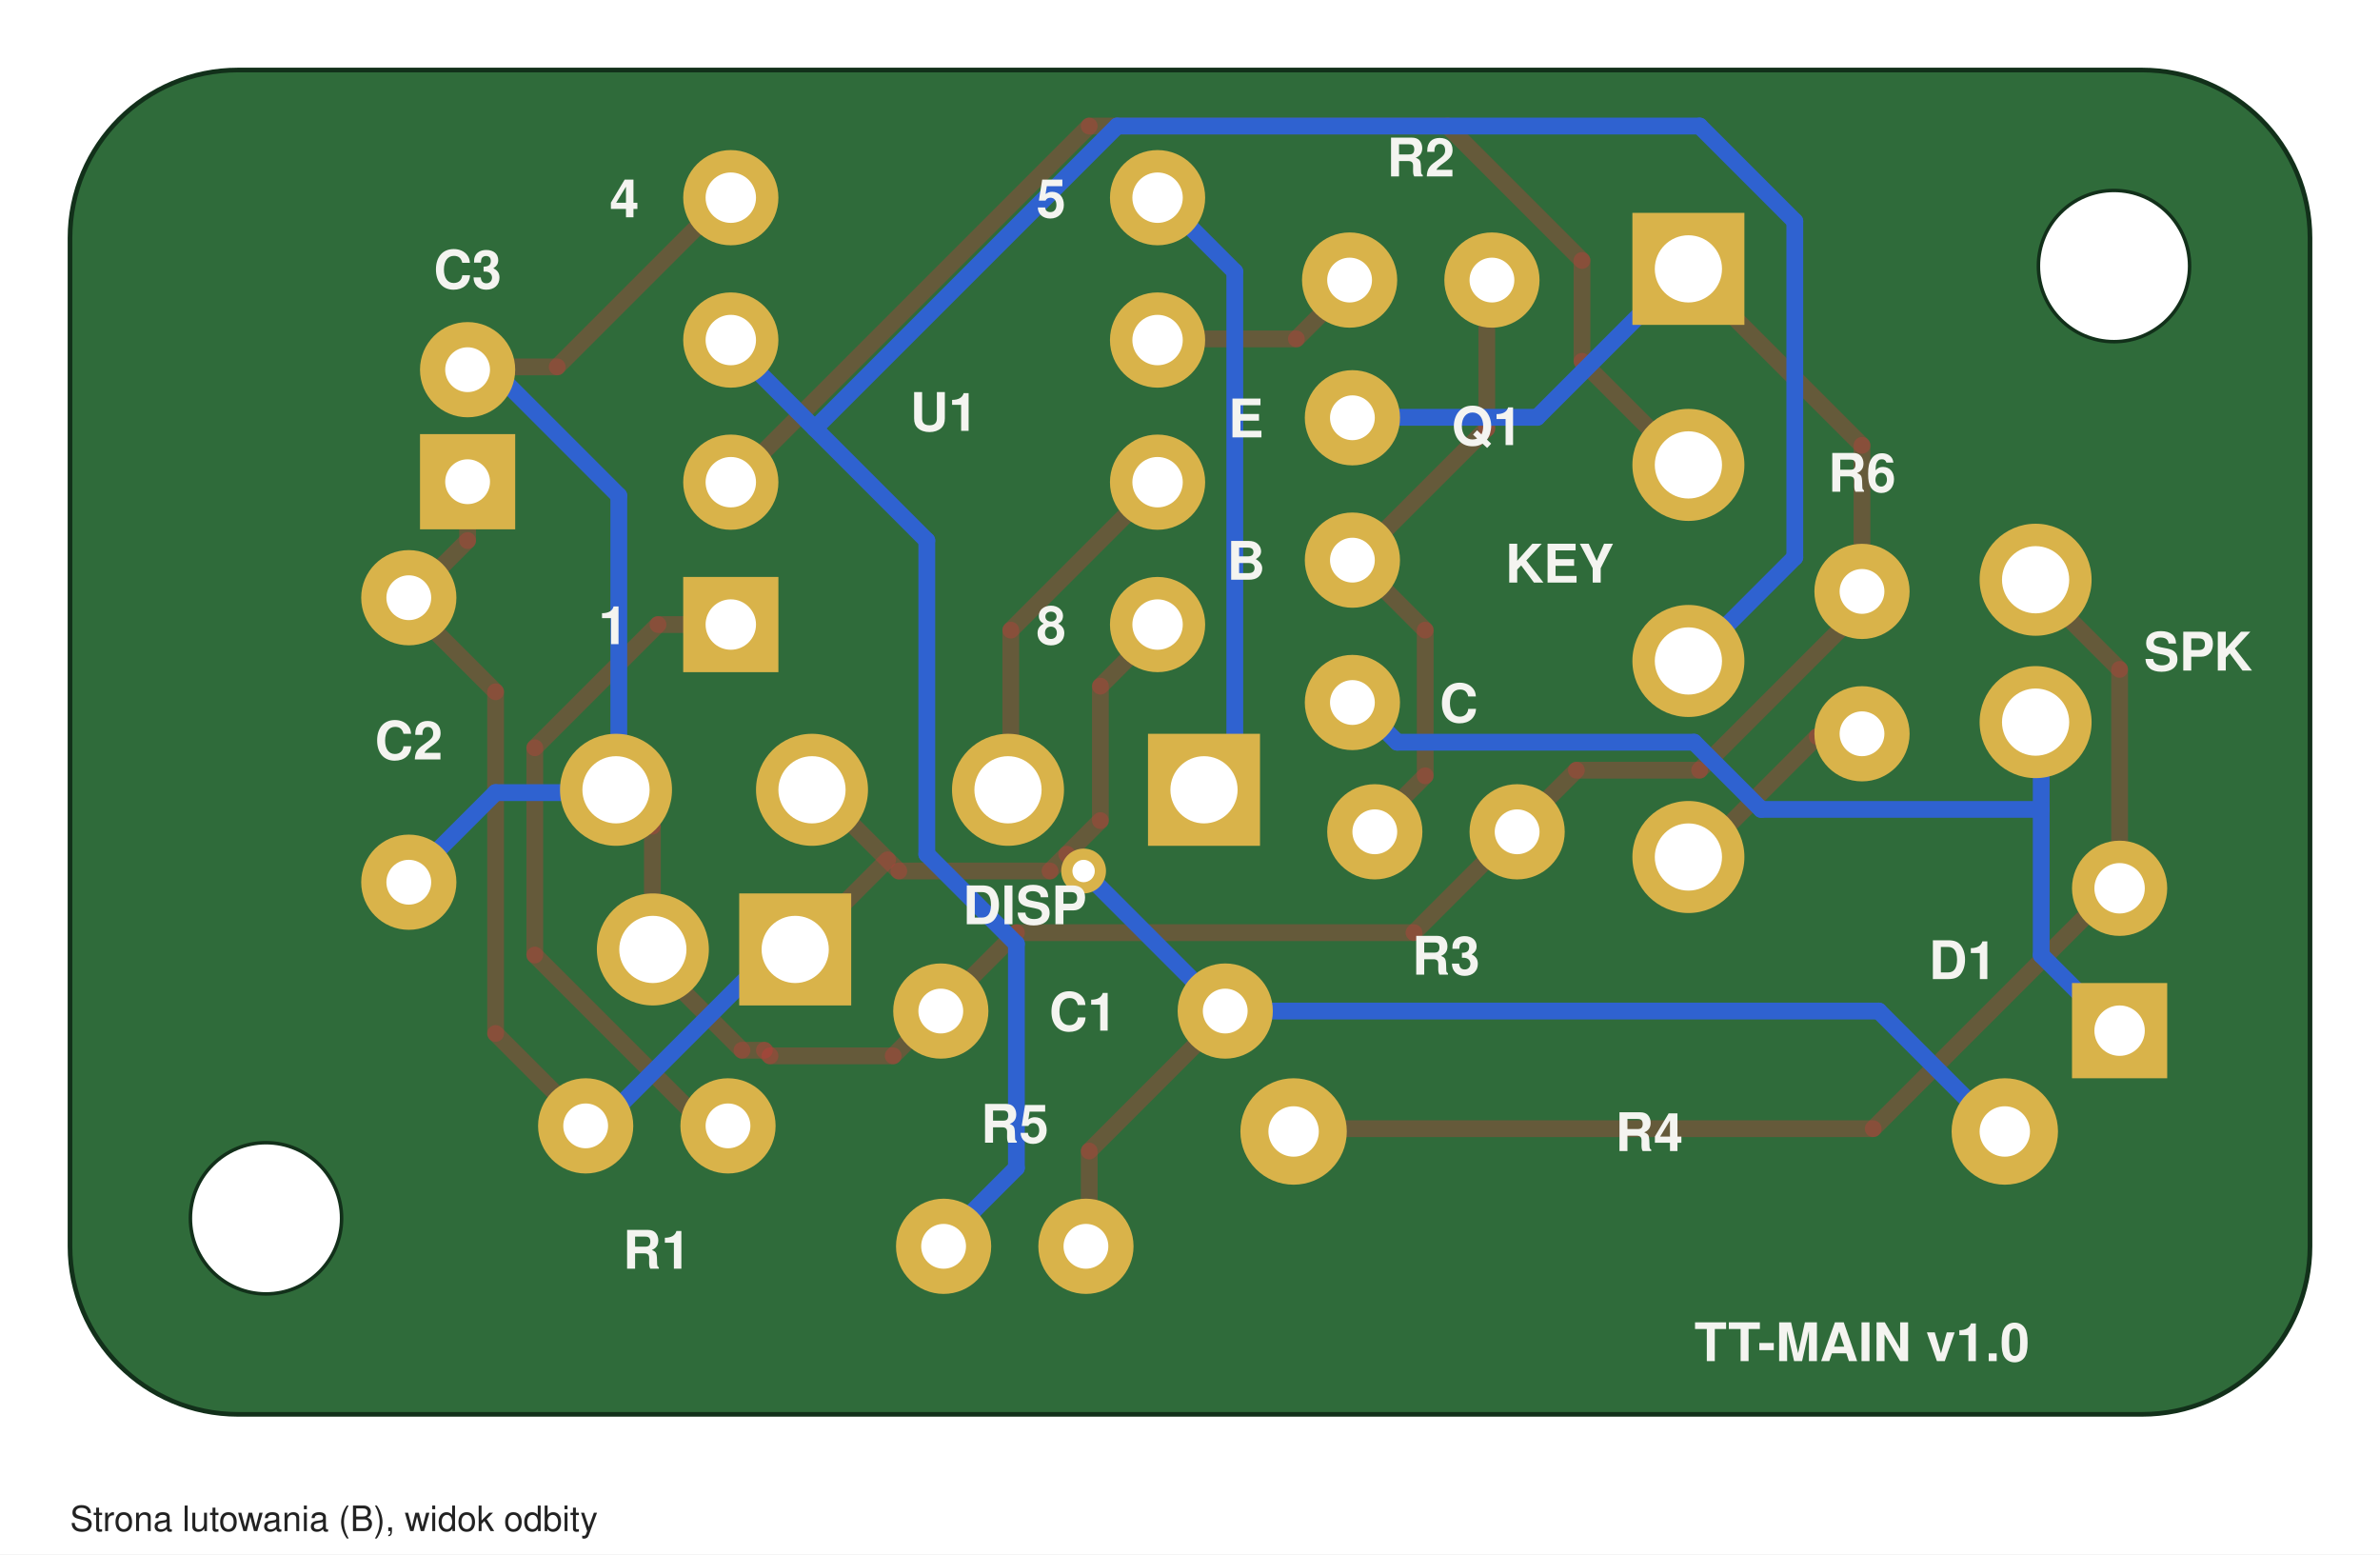
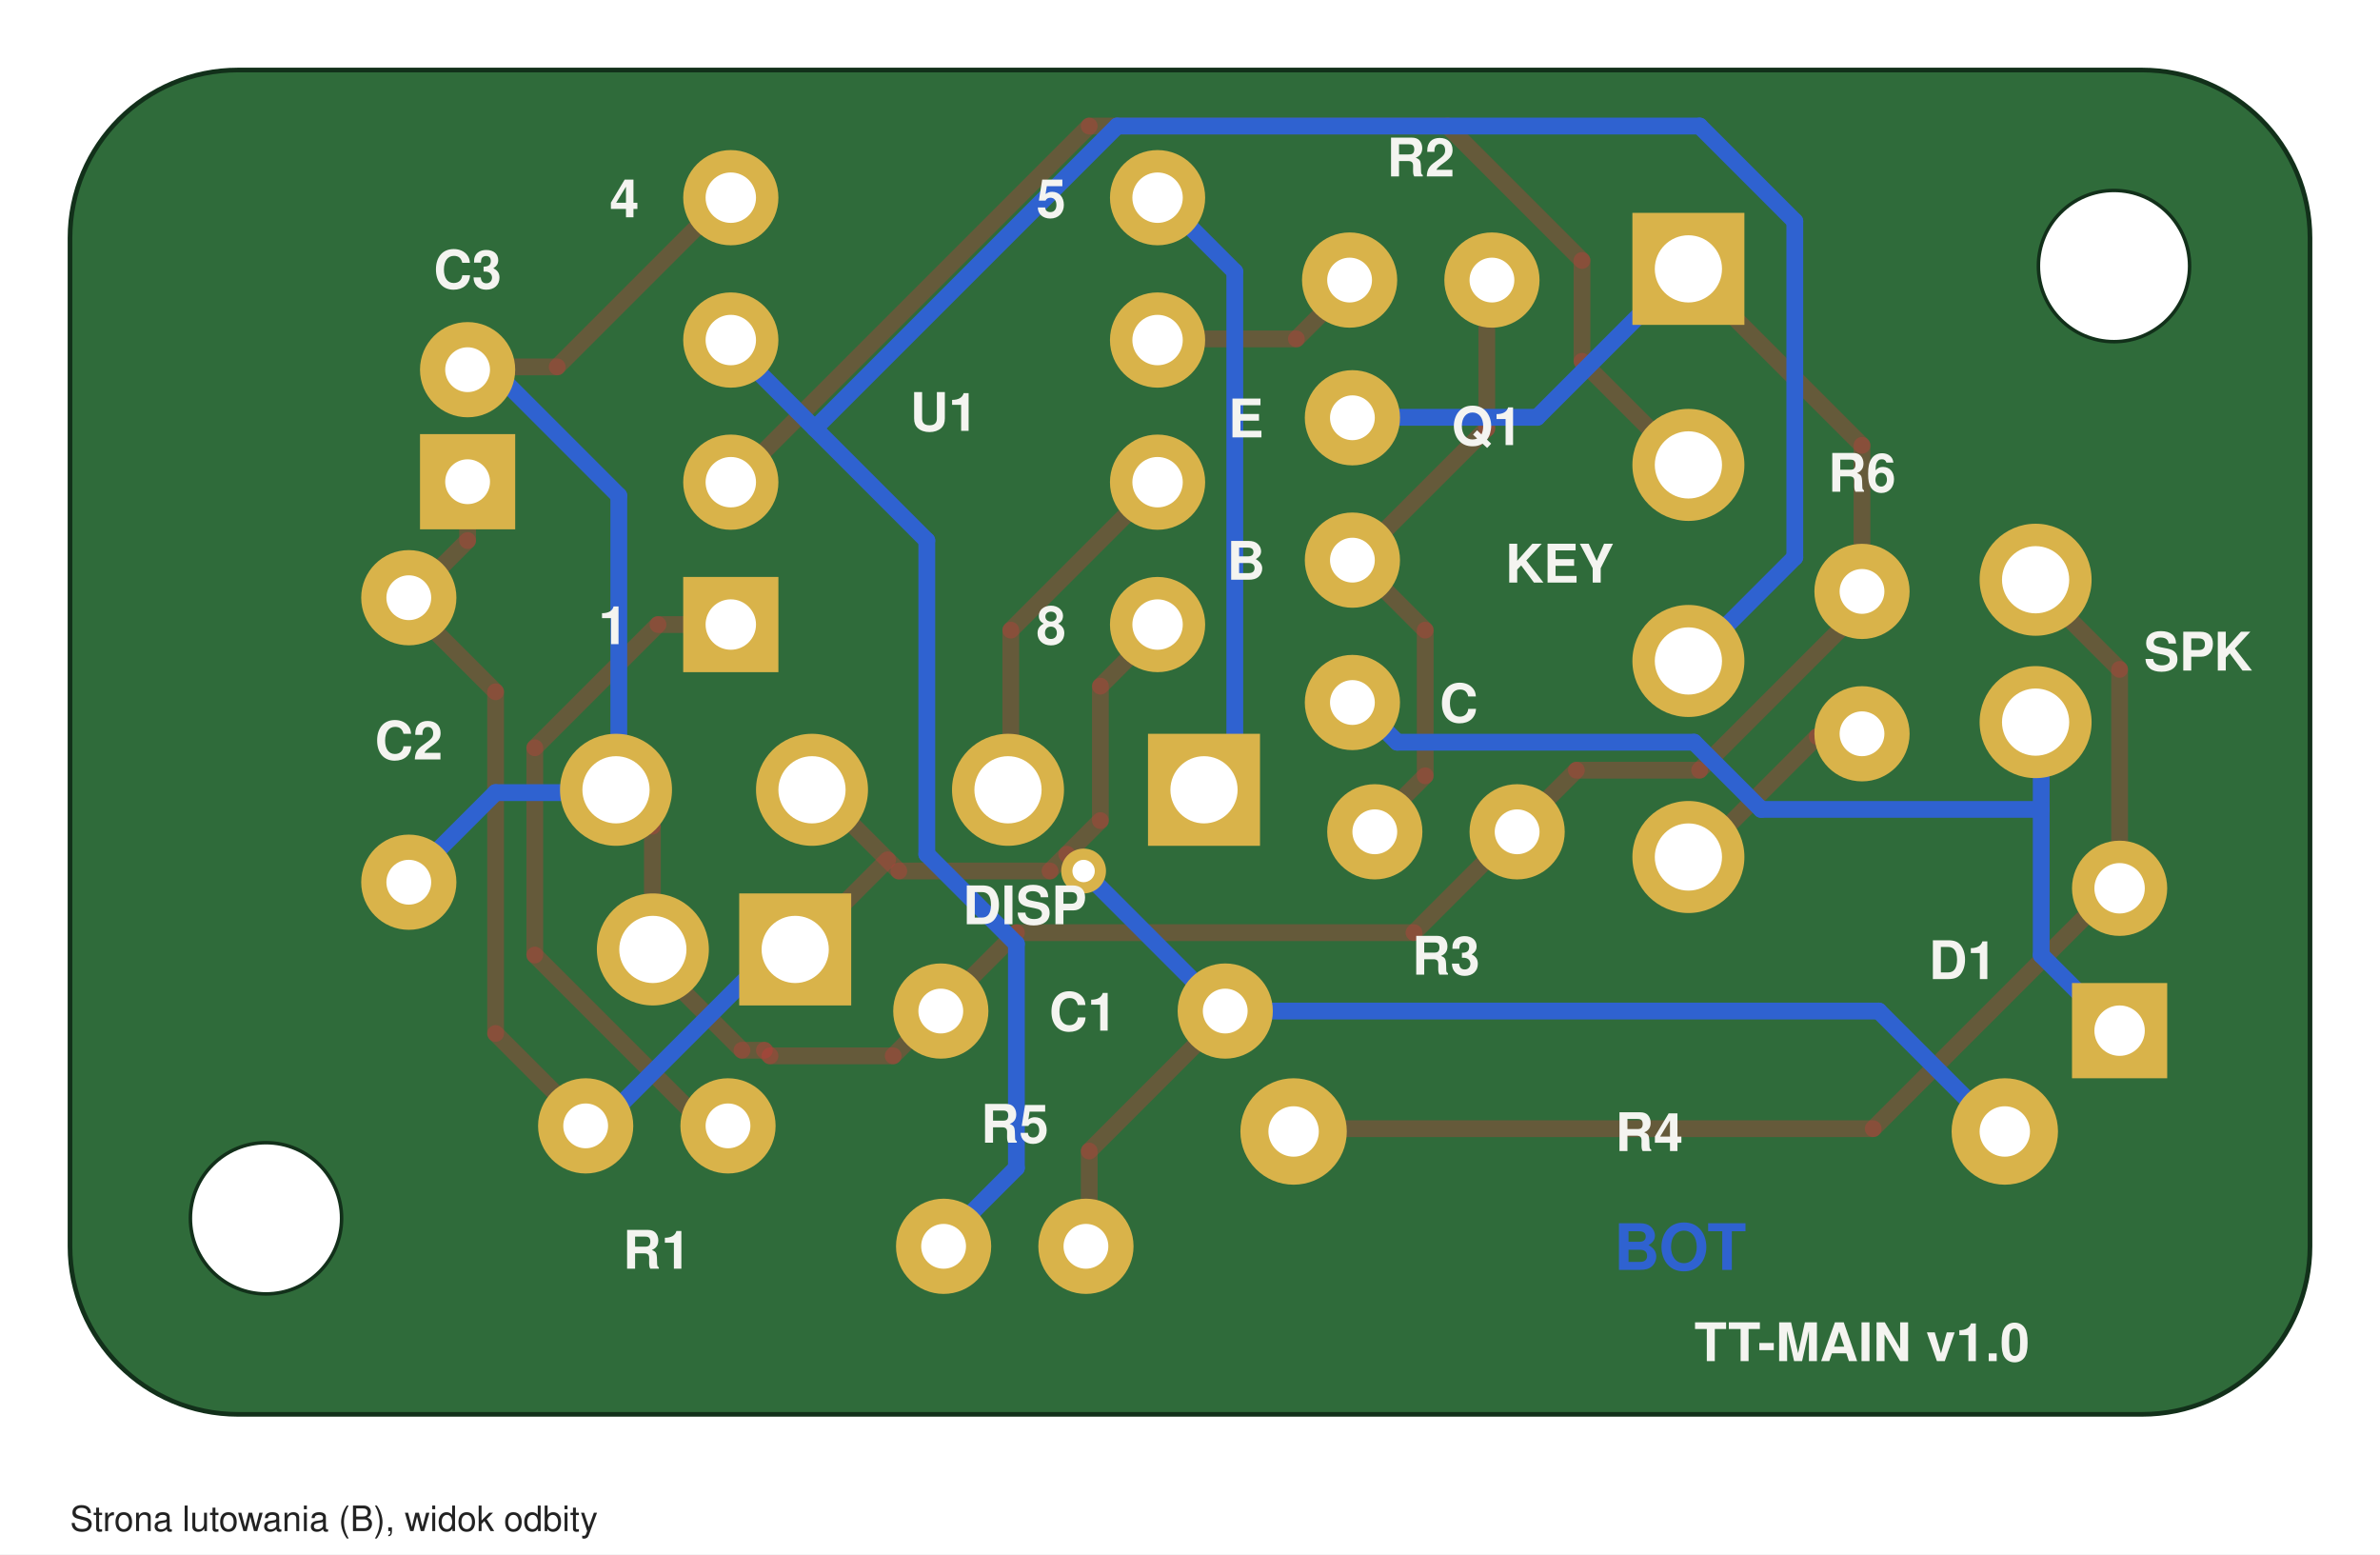
<svg xmlns="http://www.w3.org/2000/svg" width="1020" height="666" viewBox="0 0 1020 666" font-family="Helvetica, Arial, sans-serif">
  <rect width="100%" height="100%" fill="#fff" />
  <rect x="30.0" y="30.0" width="960.0" height="576.0" rx="72.0" fill="#2f6b3a" stroke="#12301a" stroke-width="2" />
  <line x1="498.0" y1="145.2" x2="555.6" y2="145.2" stroke="#c83a3a" stroke-opacity="0.35" stroke-width="7.2" stroke-linecap="round" />
  <line x1="555.6" y1="145.2" x2="579.6" y2="121.2" stroke="#c83a3a" stroke-opacity="0.35" stroke-width="7.2" stroke-linecap="round" />
  <line x1="495.6" y1="207.6" x2="433.2" y2="270.0" stroke="#c83a3a" stroke-opacity="0.35" stroke-width="7.2" stroke-linecap="round" />
  <line x1="433.2" y1="270.0" x2="433.2" y2="337.2" stroke="#c83a3a" stroke-opacity="0.35" stroke-width="7.2" stroke-linecap="round" />
  <line x1="795.6" y1="315.6" x2="778.8" y2="315.6" stroke="#c83a3a" stroke-opacity="0.35" stroke-width="7.2" stroke-linecap="round" />
  <line x1="778.8" y1="315.6" x2="726.0" y2="368.4" stroke="#c83a3a" stroke-opacity="0.35" stroke-width="7.2" stroke-linecap="round" />
  <line x1="310.8" y1="267.6" x2="282.0" y2="267.6" stroke="#c83a3a" stroke-opacity="0.35" stroke-width="7.2" stroke-linecap="round" />
  <line x1="282.0" y1="267.6" x2="229.2" y2="320.4" stroke="#c83a3a" stroke-opacity="0.35" stroke-width="7.2" stroke-linecap="round" />
  <line x1="229.2" y1="320.4" x2="229.2" y2="409.2" stroke="#c83a3a" stroke-opacity="0.35" stroke-width="7.2" stroke-linecap="round" />
  <line x1="229.2" y1="409.2" x2="301.2" y2="481.2" stroke="#c83a3a" stroke-opacity="0.35" stroke-width="7.2" stroke-linecap="round" />
  <line x1="301.2" y1="481.2" x2="310.8" y2="481.2" stroke="#c83a3a" stroke-opacity="0.35" stroke-width="7.2" stroke-linecap="round" />
  <line x1="637.2" y1="121.2" x2="637.2" y2="183.6" stroke="#c83a3a" stroke-opacity="0.35" stroke-width="7.2" stroke-linecap="round" />
  <line x1="637.2" y1="183.6" x2="582.0" y2="238.8" stroke="#c83a3a" stroke-opacity="0.35" stroke-width="7.2" stroke-linecap="round" />
  <line x1="582.0" y1="241.2" x2="610.8" y2="270.0" stroke="#c83a3a" stroke-opacity="0.35" stroke-width="7.2" stroke-linecap="round" />
  <line x1="610.8" y1="270.0" x2="610.8" y2="332.4" stroke="#c83a3a" stroke-opacity="0.35" stroke-width="7.2" stroke-linecap="round" />
  <line x1="610.8" y1="332.4" x2="589.2" y2="354.0" stroke="#c83a3a" stroke-opacity="0.35" stroke-width="7.2" stroke-linecap="round" />
  <line x1="555.6" y1="483.6" x2="802.8" y2="483.6" stroke="#c83a3a" stroke-opacity="0.35" stroke-width="7.2" stroke-linecap="round" />
  <line x1="802.8" y1="483.6" x2="906.0" y2="380.4" stroke="#c83a3a" stroke-opacity="0.35" stroke-width="7.2" stroke-linecap="round" />
  <line x1="908.4" y1="378.0" x2="908.4" y2="286.8" stroke="#c83a3a" stroke-opacity="0.35" stroke-width="7.2" stroke-linecap="round" />
  <line x1="908.4" y1="286.8" x2="872.4" y2="250.8" stroke="#c83a3a" stroke-opacity="0.35" stroke-width="7.2" stroke-linecap="round" />
  <line x1="315.6" y1="205.2" x2="466.8" y2="54.0" stroke="#c83a3a" stroke-opacity="0.35" stroke-width="7.2" stroke-linecap="round" />
  <line x1="466.8" y1="54.0" x2="620.4" y2="54.0" stroke="#c83a3a" stroke-opacity="0.35" stroke-width="7.2" stroke-linecap="round" />
  <line x1="620.4" y1="54.0" x2="678.0" y2="111.6" stroke="#c83a3a" stroke-opacity="0.35" stroke-width="7.2" stroke-linecap="round" />
  <line x1="678.0" y1="111.6" x2="678.0" y2="154.8" stroke="#c83a3a" stroke-opacity="0.35" stroke-width="7.2" stroke-linecap="round" />
  <line x1="678.0" y1="154.8" x2="721.2" y2="198.0" stroke="#c83a3a" stroke-opacity="0.35" stroke-width="7.2" stroke-linecap="round" />
  <line x1="310.8" y1="85.2" x2="238.8" y2="157.2" stroke="#c83a3a" stroke-opacity="0.35" stroke-width="7.2" stroke-linecap="round" />
  <line x1="238.8" y1="157.2" x2="202.8" y2="157.2" stroke="#c83a3a" stroke-opacity="0.35" stroke-width="7.2" stroke-linecap="round" />
  <line x1="265.2" y1="339.6" x2="279.6" y2="354.0" stroke="#c83a3a" stroke-opacity="0.35" stroke-width="7.2" stroke-linecap="round" />
  <line x1="279.6" y1="354.0" x2="279.6" y2="404.4" stroke="#c83a3a" stroke-opacity="0.35" stroke-width="7.2" stroke-linecap="round" />
  <line x1="279.6" y1="409.2" x2="279.6" y2="411.6" stroke="#c83a3a" stroke-opacity="0.35" stroke-width="7.2" stroke-linecap="round" />
  <line x1="279.6" y1="411.6" x2="318.0" y2="450.0" stroke="#c83a3a" stroke-opacity="0.35" stroke-width="7.2" stroke-linecap="round" />
  <line x1="318.0" y1="450.0" x2="327.6" y2="450.0" stroke="#c83a3a" stroke-opacity="0.35" stroke-width="7.2" stroke-linecap="round" />
  <line x1="327.6" y1="450.0" x2="330.0" y2="452.4" stroke="#c83a3a" stroke-opacity="0.35" stroke-width="7.2" stroke-linecap="round" />
  <line x1="330.0" y1="452.4" x2="382.8" y2="452.4" stroke="#c83a3a" stroke-opacity="0.35" stroke-width="7.2" stroke-linecap="round" />
  <line x1="382.8" y1="452.4" x2="402.0" y2="433.2" stroke="#c83a3a" stroke-opacity="0.35" stroke-width="7.2" stroke-linecap="round" />
  <line x1="404.4" y1="430.8" x2="435.6" y2="399.6" stroke="#c83a3a" stroke-opacity="0.35" stroke-width="7.2" stroke-linecap="round" />
  <line x1="435.6" y1="399.6" x2="606.0" y2="399.6" stroke="#c83a3a" stroke-opacity="0.35" stroke-width="7.2" stroke-linecap="round" />
  <line x1="606.0" y1="399.6" x2="649.2" y2="356.4" stroke="#c83a3a" stroke-opacity="0.35" stroke-width="7.2" stroke-linecap="round" />
  <line x1="651.6" y1="354.0" x2="675.6" y2="330.0" stroke="#c83a3a" stroke-opacity="0.35" stroke-width="7.2" stroke-linecap="round" />
  <line x1="675.6" y1="330.0" x2="728.4" y2="330.0" stroke="#c83a3a" stroke-opacity="0.35" stroke-width="7.2" stroke-linecap="round" />
  <line x1="728.4" y1="330.0" x2="798.0" y2="260.4" stroke="#c83a3a" stroke-opacity="0.35" stroke-width="7.2" stroke-linecap="round" />
  <line x1="798.0" y1="260.4" x2="798.0" y2="255.6" stroke="#c83a3a" stroke-opacity="0.35" stroke-width="7.2" stroke-linecap="round" />
  <line x1="798.0" y1="250.8" x2="798.0" y2="190.8" stroke="#c83a3a" stroke-opacity="0.35" stroke-width="7.2" stroke-linecap="round" />
  <line x1="798.0" y1="190.8" x2="723.6" y2="116.4" stroke="#c83a3a" stroke-opacity="0.35" stroke-width="7.2" stroke-linecap="round" />
  <line x1="495.6" y1="270.0" x2="471.6" y2="294.0" stroke="#c83a3a" stroke-opacity="0.35" stroke-width="7.2" stroke-linecap="round" />
  <line x1="471.6" y1="294.0" x2="471.6" y2="351.6" stroke="#c83a3a" stroke-opacity="0.35" stroke-width="7.2" stroke-linecap="round" />
  <line x1="471.6" y1="351.6" x2="450.0" y2="373.2" stroke="#c83a3a" stroke-opacity="0.35" stroke-width="7.2" stroke-linecap="round" />
  <line x1="450.0" y1="373.2" x2="385.2" y2="373.2" stroke="#c83a3a" stroke-opacity="0.35" stroke-width="7.2" stroke-linecap="round" />
  <line x1="385.2" y1="373.2" x2="349.2" y2="337.2" stroke="#c83a3a" stroke-opacity="0.35" stroke-width="7.2" stroke-linecap="round" />
  <line x1="380.4" y1="368.4" x2="342.0" y2="406.8" stroke="#c83a3a" stroke-opacity="0.35" stroke-width="7.2" stroke-linecap="round" />
  <line x1="457.2" y1="366.0" x2="464.4" y2="373.2" stroke="#c83a3a" stroke-opacity="0.35" stroke-width="7.2" stroke-linecap="round" />
  <line x1="524.4" y1="435.6" x2="466.8" y2="493.2" stroke="#c83a3a" stroke-opacity="0.35" stroke-width="7.2" stroke-linecap="round" />
  <line x1="466.8" y1="493.2" x2="466.8" y2="531.6" stroke="#c83a3a" stroke-opacity="0.35" stroke-width="7.2" stroke-linecap="round" />
  <line x1="250.8" y1="481.2" x2="212.4" y2="442.8" stroke="#c83a3a" stroke-opacity="0.35" stroke-width="7.2" stroke-linecap="round" />
  <line x1="212.4" y1="442.8" x2="212.4" y2="296.4" stroke="#c83a3a" stroke-opacity="0.35" stroke-width="7.2" stroke-linecap="round" />
  <line x1="212.4" y1="296.4" x2="174.0" y2="258.0" stroke="#c83a3a" stroke-opacity="0.35" stroke-width="7.2" stroke-linecap="round" />
  <line x1="176.4" y1="255.6" x2="200.4" y2="231.6" stroke="#c83a3a" stroke-opacity="0.35" stroke-width="7.2" stroke-linecap="round" />
  <line x1="200.4" y1="231.6" x2="200.4" y2="207.6" stroke="#c83a3a" stroke-opacity="0.35" stroke-width="7.2" stroke-linecap="round" />
  <line x1="498.0" y1="85.2" x2="529.2" y2="116.4" stroke="#2f62d0" stroke-opacity="1.00" stroke-width="7.2" stroke-linecap="round" />
  <line x1="529.2" y1="116.4" x2="529.2" y2="322.8" stroke="#2f62d0" stroke-opacity="1.00" stroke-width="7.2" stroke-linecap="round" />
  <line x1="529.2" y1="322.8" x2="514.8" y2="337.2" stroke="#2f62d0" stroke-opacity="1.00" stroke-width="7.2" stroke-linecap="round" />
  <line x1="906.0" y1="440.4" x2="874.8" y2="409.2" stroke="#2f62d0" stroke-opacity="1.00" stroke-width="7.2" stroke-linecap="round" />
  <line x1="874.8" y1="409.2" x2="874.8" y2="310.8" stroke="#2f62d0" stroke-opacity="1.00" stroke-width="7.2" stroke-linecap="round" />
  <line x1="874.8" y1="346.8" x2="754.8" y2="346.8" stroke="#2f62d0" stroke-opacity="1.00" stroke-width="7.2" stroke-linecap="round" />
  <line x1="754.8" y1="346.8" x2="726.0" y2="318.0" stroke="#2f62d0" stroke-opacity="1.00" stroke-width="7.2" stroke-linecap="round" />
  <line x1="726.0" y1="318.0" x2="598.8" y2="318.0" stroke="#2f62d0" stroke-opacity="1.00" stroke-width="7.2" stroke-linecap="round" />
  <line x1="598.8" y1="318.0" x2="582.0" y2="301.2" stroke="#2f62d0" stroke-opacity="1.00" stroke-width="7.2" stroke-linecap="round" />
  <line x1="202.8" y1="159.6" x2="212.4" y2="159.6" stroke="#2f62d0" stroke-opacity="1.00" stroke-width="7.2" stroke-linecap="round" />
  <line x1="212.4" y1="159.6" x2="265.2" y2="212.4" stroke="#2f62d0" stroke-opacity="1.00" stroke-width="7.2" stroke-linecap="round" />
  <line x1="265.2" y1="212.4" x2="265.2" y2="337.2" stroke="#2f62d0" stroke-opacity="1.00" stroke-width="7.2" stroke-linecap="round" />
  <line x1="262.8" y1="339.6" x2="212.4" y2="339.6" stroke="#2f62d0" stroke-opacity="1.00" stroke-width="7.2" stroke-linecap="round" />
  <line x1="212.4" y1="339.6" x2="176.4" y2="375.6" stroke="#2f62d0" stroke-opacity="1.00" stroke-width="7.2" stroke-linecap="round" />
  <line x1="721.2" y1="116.4" x2="658.8" y2="178.8" stroke="#2f62d0" stroke-opacity="1.00" stroke-width="7.2" stroke-linecap="round" />
  <line x1="658.8" y1="178.8" x2="582.0" y2="178.8" stroke="#2f62d0" stroke-opacity="1.00" stroke-width="7.2" stroke-linecap="round" />
  <line x1="313.2" y1="147.6" x2="397.2" y2="231.6" stroke="#2f62d0" stroke-opacity="1.00" stroke-width="7.2" stroke-linecap="round" />
  <line x1="397.2" y1="231.6" x2="397.2" y2="366.0" stroke="#2f62d0" stroke-opacity="1.00" stroke-width="7.2" stroke-linecap="round" />
  <line x1="397.2" y1="366.0" x2="435.6" y2="404.4" stroke="#2f62d0" stroke-opacity="1.00" stroke-width="7.2" stroke-linecap="round" />
  <line x1="435.6" y1="404.4" x2="435.6" y2="500.4" stroke="#2f62d0" stroke-opacity="1.00" stroke-width="7.2" stroke-linecap="round" />
  <line x1="435.6" y1="500.4" x2="404.4" y2="531.6" stroke="#2f62d0" stroke-opacity="1.00" stroke-width="7.2" stroke-linecap="round" />
  <line x1="349.2" y1="183.6" x2="478.8" y2="54.0" stroke="#2f62d0" stroke-opacity="1.00" stroke-width="7.2" stroke-linecap="round" />
  <line x1="478.8" y1="54.0" x2="728.4" y2="54.0" stroke="#2f62d0" stroke-opacity="1.00" stroke-width="7.2" stroke-linecap="round" />
  <line x1="728.4" y1="54.0" x2="769.2" y2="94.8" stroke="#2f62d0" stroke-opacity="1.00" stroke-width="7.2" stroke-linecap="round" />
  <line x1="769.2" y1="94.8" x2="769.2" y2="238.8" stroke="#2f62d0" stroke-opacity="1.00" stroke-width="7.2" stroke-linecap="round" />
  <line x1="769.2" y1="238.8" x2="726.0" y2="282.0" stroke="#2f62d0" stroke-opacity="1.00" stroke-width="7.2" stroke-linecap="round" />
  <line x1="464.4" y1="373.2" x2="524.4" y2="433.2" stroke="#2f62d0" stroke-opacity="1.00" stroke-width="7.2" stroke-linecap="round" />
  <line x1="339.6" y1="409.2" x2="330.0" y2="409.2" stroke="#2f62d0" stroke-opacity="1.00" stroke-width="7.2" stroke-linecap="round" />
  <line x1="330.0" y1="409.2" x2="258.0" y2="481.2" stroke="#2f62d0" stroke-opacity="1.00" stroke-width="7.2" stroke-linecap="round" />
  <line x1="258.0" y1="481.2" x2="253.2" y2="481.2" stroke="#2f62d0" stroke-opacity="1.00" stroke-width="7.2" stroke-linecap="round" />
  <line x1="526.8" y1="433.2" x2="805.2" y2="433.2" stroke="#2f62d0" stroke-opacity="1.00" stroke-width="7.2" stroke-linecap="round" />
  <line x1="805.2" y1="433.2" x2="858.0" y2="486.0" stroke="#2f62d0" stroke-opacity="1.00" stroke-width="7.2" stroke-linecap="round" />
+   <text x="720.0" y="544.1" font-size="27.4" fill="#2f62d0" text-anchor="middle" font-weight="bold">BOT</text>
  <circle cx="464.4" cy="373.2" r="9.6" fill="#d9b34a" />
  <circle cx="464.4" cy="373.2" r="4.8" fill="#fff" />
  <rect x="292.8" y="247.2" width="40.8" height="40.8" fill="#d9b34a" />
  <circle cx="313.2" cy="267.6" r="10.8" fill="#fff" />
  <circle cx="313.2" cy="206.6" r="20.4" fill="#d9b34a" />
  <circle cx="313.2" cy="206.6" r="10.8" fill="#fff" />
  <circle cx="313.2" cy="145.7" r="20.4" fill="#d9b34a" />
  <circle cx="313.2" cy="145.7" r="10.8" fill="#fff" />
  <circle cx="313.2" cy="84.7" r="20.4" fill="#d9b34a" />
  <circle cx="313.2" cy="84.7" r="10.8" fill="#fff" />
  <circle cx="496.1" cy="84.7" r="20.4" fill="#d9b34a" />
  <circle cx="496.1" cy="84.7" r="10.8" fill="#fff" />
  <circle cx="496.1" cy="145.7" r="20.4" fill="#d9b34a" />
  <circle cx="496.1" cy="145.7" r="10.8" fill="#fff" />
  <circle cx="496.1" cy="206.6" r="20.4" fill="#d9b34a" />
  <circle cx="496.1" cy="206.6" r="10.8" fill="#fff" />
  <circle cx="496.1" cy="267.6" r="20.4" fill="#d9b34a" />
  <circle cx="496.1" cy="267.6" r="10.8" fill="#fff" />
  <circle cx="312.0" cy="482.4" r="20.4" fill="#d9b34a" />
  <circle cx="312.0" cy="482.4" r="9.6" fill="#fff" />
  <circle cx="251.0" cy="482.4" r="20.4" fill="#d9b34a" />
  <circle cx="251.0" cy="482.4" r="9.6" fill="#fff" />
  <circle cx="578.4" cy="120.0" r="20.4" fill="#d9b34a" />
  <circle cx="578.4" cy="120.0" r="9.6" fill="#fff" />
  <circle cx="639.4" cy="120.0" r="20.4" fill="#d9b34a" />
  <circle cx="639.4" cy="120.0" r="9.6" fill="#fff" />
  <circle cx="589.2" cy="356.4" r="20.4" fill="#d9b34a" />
  <circle cx="589.2" cy="356.4" r="9.6" fill="#fff" />
  <circle cx="650.2" cy="356.4" r="20.4" fill="#d9b34a" />
  <circle cx="650.2" cy="356.4" r="9.6" fill="#fff" />
  <circle cx="554.4" cy="484.8" r="22.8" fill="#d9b34a" />
  <circle cx="554.4" cy="484.8" r="10.8" fill="#fff" />
  <circle cx="859.2" cy="484.8" r="22.8" fill="#d9b34a" />
  <circle cx="859.2" cy="484.8" r="10.8" fill="#fff" />
  <circle cx="404.4" cy="534.0" r="20.4" fill="#d9b34a" />
  <circle cx="404.4" cy="534.0" r="9.6" fill="#fff" />
  <circle cx="465.4" cy="534.0" r="20.4" fill="#d9b34a" />
  <circle cx="465.4" cy="534.0" r="9.6" fill="#fff" />
  <circle cx="798.0" cy="314.4" r="20.4" fill="#d9b34a" />
  <circle cx="798.0" cy="314.4" r="9.6" fill="#fff" />
  <circle cx="798.0" cy="253.4" r="20.4" fill="#d9b34a" />
  <circle cx="798.0" cy="253.4" r="9.6" fill="#fff" />
  <circle cx="403.2" cy="433.2" r="20.4" fill="#d9b34a" />
  <circle cx="403.2" cy="433.2" r="9.6" fill="#fff" />
  <circle cx="525.1" cy="433.2" r="20.4" fill="#d9b34a" />
  <circle cx="525.1" cy="433.2" r="9.6" fill="#fff" />
  <circle cx="175.2" cy="378.0" r="20.4" fill="#d9b34a" />
  <circle cx="175.2" cy="378.0" r="9.6" fill="#fff" />
  <circle cx="175.2" cy="256.1" r="20.4" fill="#d9b34a" />
  <circle cx="175.2" cy="256.1" r="9.6" fill="#fff" />
  <rect x="180.0" y="186.0" width="40.8" height="40.8" fill="#d9b34a" />
  <circle cx="200.4" cy="206.4" r="9.6" fill="#fff" />
  <circle cx="200.4" cy="158.4" r="20.4" fill="#d9b34a" />
  <circle cx="200.4" cy="158.4" r="9.6" fill="#fff" />
  <rect x="888.0" y="421.2" width="40.8" height="40.8" fill="#d9b34a" />
  <circle cx="908.4" cy="441.6" r="10.8" fill="#fff" />
  <circle cx="908.4" cy="380.6" r="20.4" fill="#d9b34a" />
  <circle cx="908.4" cy="380.6" r="10.8" fill="#fff" />
  <circle cx="579.6" cy="301.0" r="20.4" fill="#d9b34a" />
  <circle cx="579.6" cy="301.0" r="9.6" fill="#fff" />
  <circle cx="579.6" cy="240.0" r="20.4" fill="#d9b34a" />
  <circle cx="579.6" cy="240.0" r="9.6" fill="#fff" />
  <circle cx="579.6" cy="179.0" r="20.4" fill="#d9b34a" />
  <circle cx="579.6" cy="179.0" r="9.6" fill="#fff" />
  <circle cx="872.4" cy="248.4" r="24.0" fill="#d9b34a" />
  <circle cx="872.4" cy="248.4" r="14.4" fill="#fff" />
  <circle cx="872.4" cy="309.4" r="24.0" fill="#d9b34a" />
  <circle cx="872.4" cy="309.4" r="14.4" fill="#fff" />
  <rect x="316.8" y="382.8" width="48.0" height="48.0" fill="#d9b34a" />
  <circle cx="340.8" cy="406.8" r="14.4" fill="#fff" />
  <circle cx="279.8" cy="406.8" r="24.0" fill="#d9b34a" />
  <circle cx="279.8" cy="406.8" r="14.4" fill="#fff" />
  <rect x="699.6" y="91.2" width="48.0" height="48.0" fill="#d9b34a" />
  <circle cx="723.6" cy="115.2" r="14.4" fill="#fff" />
  <circle cx="723.6" cy="199.2" r="24.0" fill="#d9b34a" />
  <circle cx="723.6" cy="199.2" r="14.4" fill="#fff" />
  <circle cx="723.6" cy="283.2" r="24.0" fill="#d9b34a" />
  <circle cx="723.6" cy="283.2" r="14.4" fill="#fff" />
  <circle cx="723.6" cy="367.2" r="24.0" fill="#d9b34a" />
  <circle cx="723.6" cy="367.2" r="14.4" fill="#fff" />
  <rect x="492.0" y="314.4" width="48.0" height="48.0" fill="#d9b34a" />
  <circle cx="516.0" cy="338.4" r="14.4" fill="#fff" />
  <circle cx="432.0" cy="338.4" r="24.0" fill="#d9b34a" />
  <circle cx="432.0" cy="338.4" r="14.4" fill="#fff" />
  <circle cx="348.0" cy="338.4" r="24.0" fill="#d9b34a" />
  <circle cx="348.0" cy="338.4" r="14.4" fill="#fff" />
  <circle cx="264.0" cy="338.4" r="24.0" fill="#d9b34a" />
  <circle cx="264.0" cy="338.4" r="14.4" fill="#fff" />
  <circle cx="114.0" cy="522.0" r="32.4" fill="#fff" stroke="#12301a" stroke-width="1.5" />
  <circle cx="906.0" cy="114.0" r="32.4" fill="#fff" stroke="#12301a" stroke-width="1.5" />
  <text x="668.4" y="249.6" font-size="22.8" fill="#f4f4f0" text-anchor="middle" font-weight="bold">KEY</text>
  <text x="439.2" y="396.0" font-size="22.8" fill="#f4f4f0" text-anchor="middle" font-weight="bold">DISP</text>
  <text x="625.2" y="309.4" font-size="22.8" fill="#f4f4f0" text-anchor="middle" font-weight="bold">C</text>
  <text x="534.0" y="248.4" font-size="22.8" fill="#f4f4f0" text-anchor="middle" font-weight="bold">B</text>
  <text x="534.0" y="187.4" font-size="22.8" fill="#f4f4f0" text-anchor="middle" font-weight="bold">E</text>
  <text x="942.0" y="287.3" font-size="22.8" fill="#f4f4f0" text-anchor="middle" font-weight="bold">SPK</text>
  <text x="404.6" y="184.6" font-size="22.8" fill="#f4f4f0" text-anchor="middle" font-weight="bold">U1</text>
  <text x="281.5" y="543.6" font-size="22.8" fill="#f4f4f0" text-anchor="middle" font-weight="bold">R1</text>
  <text x="608.9" y="75.6" font-size="22.8" fill="#f4f4f0" text-anchor="middle" font-weight="bold">R2</text>
  <text x="619.7" y="417.6" font-size="22.8" fill="#f4f4f0" text-anchor="middle" font-weight="bold">R3</text>
  <text x="706.8" y="493.2" font-size="22.8" fill="#f4f4f0" text-anchor="middle" font-weight="bold">R4</text>
  <text x="434.9" y="489.6" font-size="22.8" fill="#f4f4f0" text-anchor="middle" font-weight="bold">R5</text>
  <text x="798.0" y="210.7" font-size="22.8" fill="#f4f4f0" text-anchor="middle" font-weight="bold">R6</text>
  <text x="464.2" y="441.6" font-size="22.8" fill="#f4f4f0" text-anchor="middle" font-weight="bold">C1</text>
  <text x="175.2" y="325.4" font-size="22.8" fill="#f4f4f0" text-anchor="middle" font-weight="bold">C2</text>
  <text x="200.4" y="123.6" font-size="22.8" fill="#f4f4f0" text-anchor="middle" font-weight="bold">C3</text>
  <text x="841.2" y="419.5" font-size="22.8" fill="#f4f4f0" text-anchor="middle" font-weight="bold">D1</text>
  <text x="637.3" y="190.7" font-size="22.8" fill="#f4f4f0" text-anchor="middle" font-weight="bold">Q1</text>
  <text x="262.8" y="276.0" font-size="22.8" fill="#f4f4f0" text-anchor="middle" font-weight="bold">1</text>
  <text x="267.6" y="93.1" font-size="22.8" fill="#f4f4f0" text-anchor="middle" font-weight="bold">4</text>
  <text x="450.5" y="93.1" font-size="22.8" fill="#f4f4f0" text-anchor="middle" font-weight="bold">5</text>
  <text x="450.5" y="276.0" font-size="22.8" fill="#f4f4f0" text-anchor="middle" font-weight="bold">8</text>
  <text x="798.0" y="583.2" font-size="22.8" fill="#f4f4f0" text-anchor="middle" font-weight="bold">TT-MAIN v1.0</text>
  <text x="30" y="656" font-size="15" fill="#222">Strona lutowania (B), widok odbity</text>
</svg>
